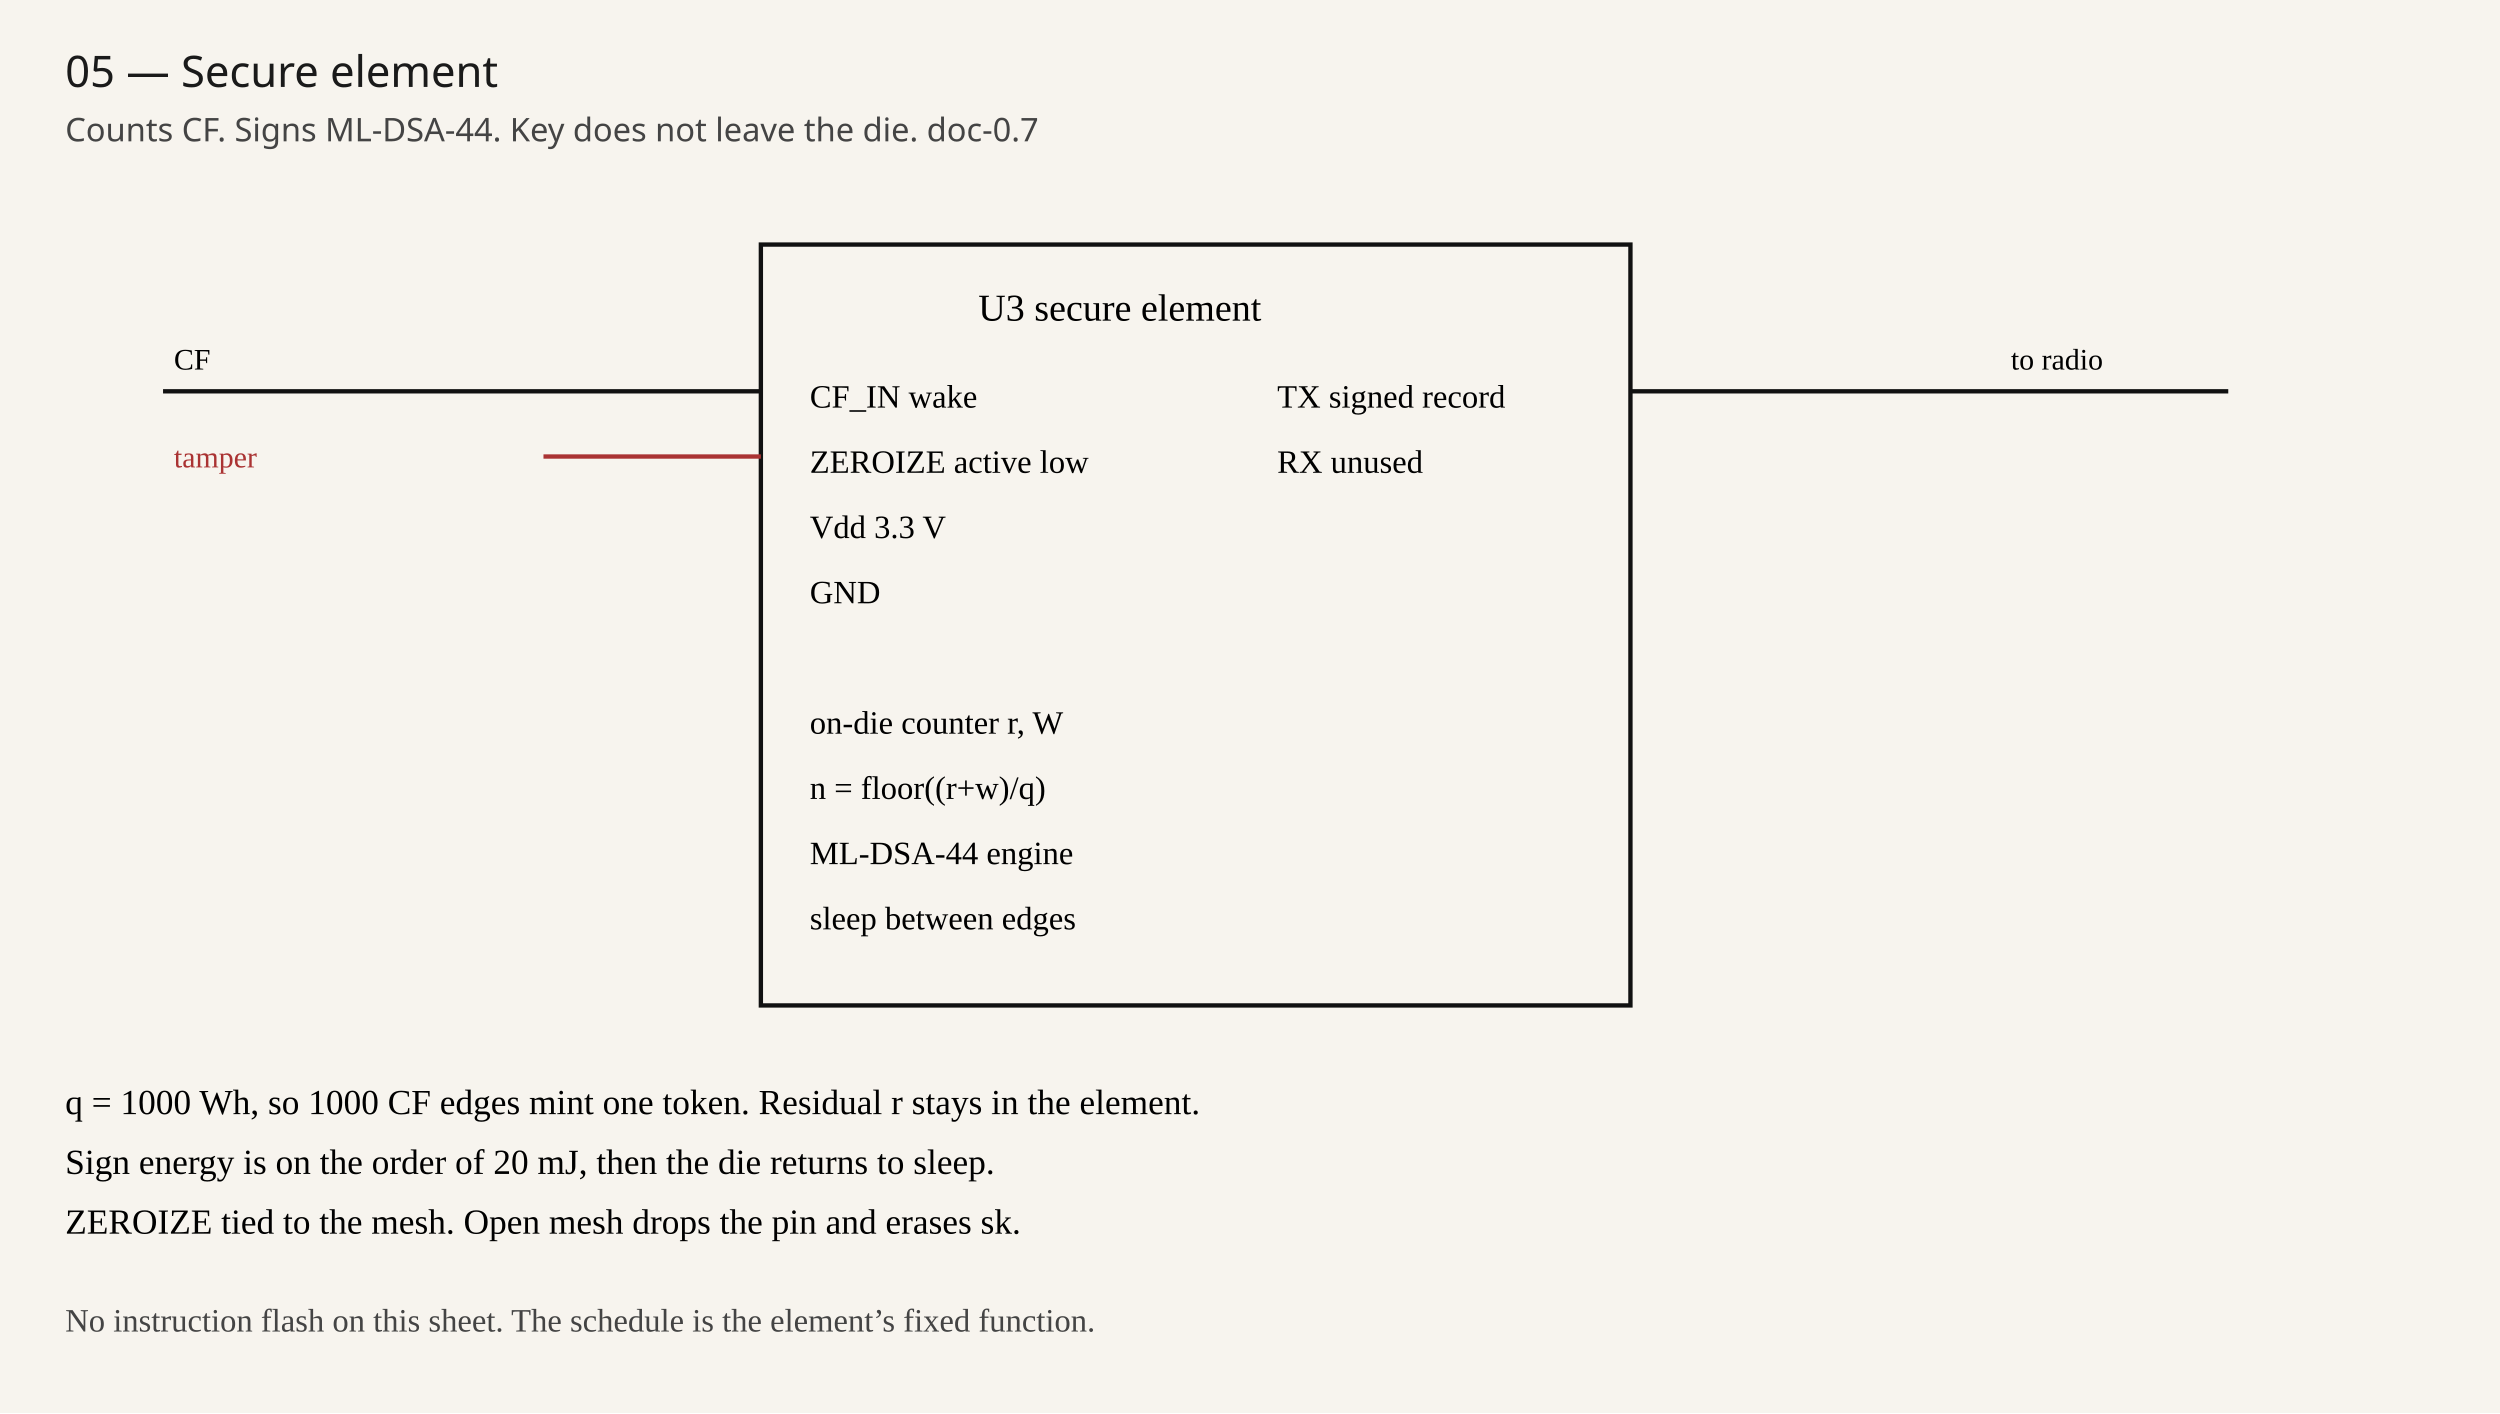
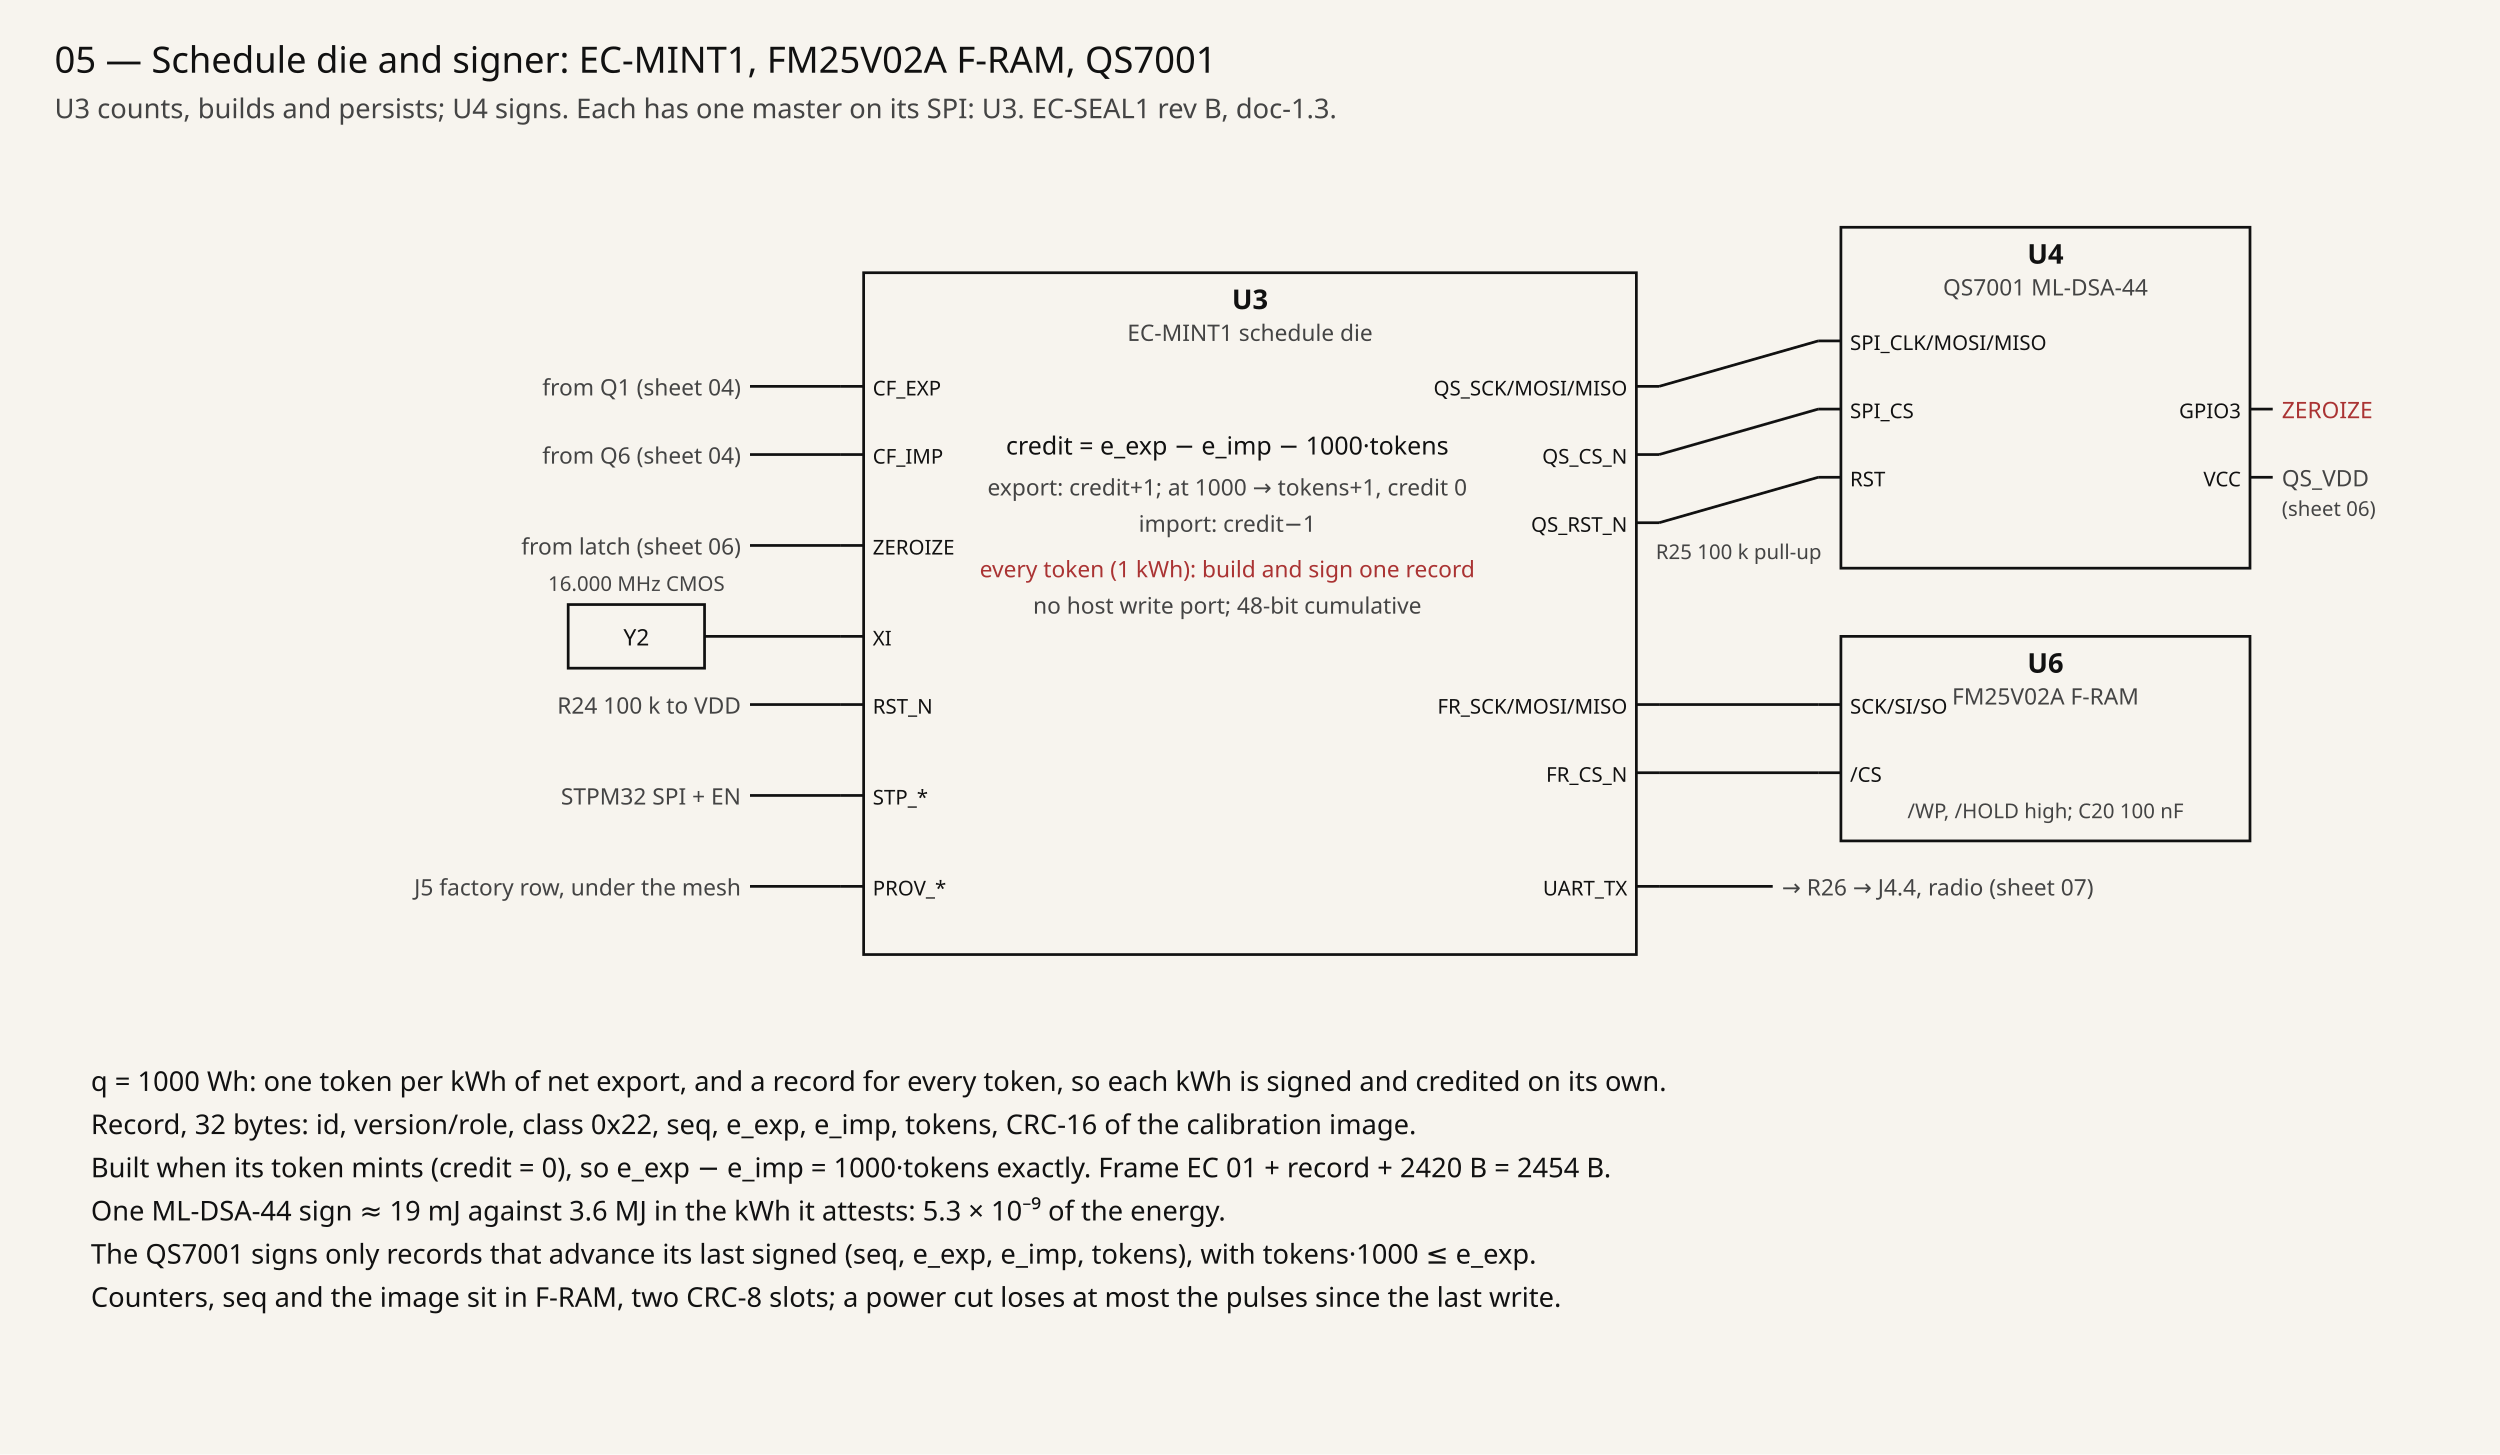
- <svg xmlns="http://www.w3.org/2000/svg" width="920" height="520" viewBox="0 0 920 520">
-   <rect width="920" height="520" fill="#f7f4ee" />
-   <text x="24" y="32" font-family="ui-sans-serif,sans-serif" font-size="16" fill="#1a1a1a">05 — Secure element</text>
-   <text x="24" y="52" font-family="ui-sans-serif,sans-serif" font-size="12" fill="#444">Counts CF. Signs ML-DSA-44. Key does not leave the die. doc-0.7</text>
-   <rect x="280" y="90" width="320" height="280" fill="none" stroke="#111" stroke-width="1.6" />
-   <text x="360" y="118" font-size="14">U3 secure element</text>
-   <text x="298" y="150" font-size="12">CF_IN  wake</text>
-   <text x="298" y="174" font-size="12">ZEROIZE active low</text>
-   <text x="298" y="198" font-size="12">Vdd 3.3 V</text>
-   <text x="298" y="222" font-size="12">GND</text>
-   <text x="470" y="150" font-size="12">TX signed record</text>
-   <text x="470" y="174" font-size="12">RX unused</text>
-   <text x="298" y="270" font-size="12">on-die counter r, W</text>
-   <text x="298" y="294" font-size="12">n = floor((r+w)/q)</text>
-   <text x="298" y="318" font-size="12">ML-DSA-44 engine</text>
-   <text x="298" y="342" font-size="12">sleep between edges</text>
-   <line x1="60" y1="144" x2="280" y2="144" stroke="#111" stroke-width="1.6" />
-   <text x="64" y="136" font-size="11">CF</text>
-   <line x1="600" y1="144" x2="820" y2="144" stroke="#111" stroke-width="1.6" />
-   <text x="740" y="136" font-size="11">to radio</text>
-   <line x1="200" y1="168" x2="280" y2="168" stroke="#a33" stroke-width="1.6" />
-   <text x="64" y="172" font-size="11" fill="#a33">tamper</text>
-   <text x="24" y="410" font-size="13">q = 1000 Wh, so 1000 CF edges mint one token. Residual r stays in the element.</text>
-   <text x="24" y="432" font-size="13">Sign energy is on the order of 20 mJ, then the die returns to sleep.</text>
-   <text x="24" y="454" font-size="13">ZEROIZE tied to the mesh. Open mesh drops the pin and erases sk.</text>
-   <text x="24" y="490" font-size="12" fill="#444">No instruction flash on this sheet. The schedule is the element’s fixed function.</text>
+ <svg xmlns="http://www.w3.org/2000/svg" width="1100" height="640" viewBox="0 0 1100 640" font-family="ui-sans-serif,sans-serif">
+   <rect width="1100" height="640" fill="#f7f4ee" />
+   <text x="24" y="32" font-size="16" fill="#111" text-anchor="start">05 — Schedule die and signer: EC-MINT1, FM25V02A F-RAM, QS7001</text>
+   <text x="24" y="52" font-size="12" fill="#444" text-anchor="start">U3 counts, builds and persists; U4 signs. Each has one master on its SPI: U3. EC-SEAL1 rev B, doc-1.3.</text>
+   <rect x="380" y="120" width="340" height="300" fill="none" stroke="#111" stroke-width="1.2" />
+   <text x="550" y="136" font-size="12" fill="#111" text-anchor="middle" font-weight="600">U3</text>
+   <text x="550" y="150" font-size="10" fill="#444" text-anchor="middle">EC-MINT1 schedule die</text>
+   <line x1="370" y1="170" x2="380" y2="170" stroke="#111" stroke-width="1.2" />
+   <text x="384" y="174" font-size="9" fill="#111" text-anchor="start">CF_EXP</text>
+   <line x1="370" y1="200" x2="380" y2="200" stroke="#111" stroke-width="1.2" />
+   <text x="384" y="204" font-size="9" fill="#111" text-anchor="start">CF_IMP</text>
+   <line x1="370" y1="240" x2="380" y2="240" stroke="#111" stroke-width="1.2" />
+   <text x="384" y="244" font-size="9" fill="#111" text-anchor="start">ZEROIZE</text>
+   <line x1="370" y1="280" x2="380" y2="280" stroke="#111" stroke-width="1.2" />
+   <text x="384" y="284" font-size="9" fill="#111" text-anchor="start">XI</text>
+   <line x1="370" y1="310" x2="380" y2="310" stroke="#111" stroke-width="1.2" />
+   <text x="384" y="314" font-size="9" fill="#111" text-anchor="start">RST_N</text>
+   <line x1="370" y1="350" x2="380" y2="350" stroke="#111" stroke-width="1.2" />
+   <text x="384" y="354" font-size="9" fill="#111" text-anchor="start">STP_*</text>
+   <line x1="370" y1="390" x2="380" y2="390" stroke="#111" stroke-width="1.2" />
+   <text x="384" y="394" font-size="9" fill="#111" text-anchor="start">PROV_*</text>
+   <line x1="720" y1="170" x2="730" y2="170" stroke="#111" stroke-width="1.2" />
+   <text x="716" y="174" font-size="9" fill="#111" text-anchor="end">QS_SCK/MOSI/MISO</text>
+   <line x1="720" y1="200" x2="730" y2="200" stroke="#111" stroke-width="1.2" />
+   <text x="716" y="204" font-size="9" fill="#111" text-anchor="end">QS_CS_N</text>
+   <line x1="720" y1="230" x2="730" y2="230" stroke="#111" stroke-width="1.2" />
+   <text x="716" y="234" font-size="9" fill="#111" text-anchor="end">QS_RST_N</text>
+   <line x1="720" y1="310" x2="730" y2="310" stroke="#111" stroke-width="1.2" />
+   <text x="716" y="314" font-size="9" fill="#111" text-anchor="end">FR_SCK/MOSI/MISO</text>
+   <line x1="720" y1="340" x2="730" y2="340" stroke="#111" stroke-width="1.2" />
+   <text x="716" y="344" font-size="9" fill="#111" text-anchor="end">FR_CS_N</text>
+   <line x1="720" y1="390" x2="730" y2="390" stroke="#111" stroke-width="1.2" />
+   <text x="716" y="394" font-size="9" fill="#111" text-anchor="end">UART_TX</text>
+   <text x="540" y="200" font-size="11" fill="#111" text-anchor="middle">credit = e_exp − e_imp − 1000·tokens</text>
+   <text x="540" y="218" font-size="10" fill="#444" text-anchor="middle">export: credit+1; at 1000 → tokens+1, credit 0</text>
+   <text x="540" y="234" font-size="10" fill="#444" text-anchor="middle">import: credit−1</text>
+   <text x="540" y="254" font-size="10" fill="#a33" text-anchor="middle">every token (1 kWh): build and sign one record</text>
+   <text x="540" y="270" font-size="10" fill="#444" text-anchor="middle">no host write port; 48-bit cumulative</text>
+   <line x1="330" y1="170" x2="370" y2="170" stroke="#111" stroke-width="1.2" />
+   <text x="326" y="174" font-size="10" fill="#444" text-anchor="end">from Q1 (sheet 04)</text>
+   <line x1="330" y1="200" x2="370" y2="200" stroke="#111" stroke-width="1.2" />
+   <text x="326" y="204" font-size="10" fill="#444" text-anchor="end">from Q6 (sheet 04)</text>
+   <line x1="330" y1="240" x2="370" y2="240" stroke="#111" stroke-width="1.2" />
+   <text x="326" y="244" font-size="10" fill="#444" text-anchor="end">from latch (sheet 06)</text>
+   <line x1="330" y1="350" x2="370" y2="350" stroke="#111" stroke-width="1.2" />
+   <text x="326" y="354" font-size="10" fill="#444" text-anchor="end">STPM32 SPI + EN</text>
+   <line x1="330" y1="390" x2="370" y2="390" stroke="#111" stroke-width="1.2" />
+   <text x="326" y="394" font-size="10" fill="#444" text-anchor="end">J5 factory row, under the mesh</text>
+   <line x1="310" y1="280" x2="370" y2="280" stroke="#111" stroke-width="1.2" />
+   <rect x="250" y="266" width="60" height="28" fill="none" stroke="#111" stroke-width="1.2" />
+   <text x="280" y="284" font-size="10" fill="#111" text-anchor="middle">Y2</text>
+   <text x="280" y="260" font-size="9" fill="#444" text-anchor="middle">16.000 MHz CMOS</text>
+   <line x1="330" y1="310" x2="370" y2="310" stroke="#111" stroke-width="1.2" />
+   <text x="326" y="314" font-size="10" fill="#444" text-anchor="end">R24 100 k to VDD</text>
+   <rect x="810" y="100" width="180" height="150" fill="none" stroke="#111" stroke-width="1.2" />
+   <text x="900" y="116" font-size="12" fill="#111" text-anchor="middle" font-weight="600">U4</text>
+   <text x="900" y="130" font-size="10" fill="#444" text-anchor="middle">QS7001 ML-DSA-44</text>
+   <line x1="800" y1="150" x2="810" y2="150" stroke="#111" stroke-width="1.2" />
+   <text x="814" y="154" font-size="9" fill="#111" text-anchor="start">SPI_CLK/MOSI/MISO</text>
+   <line x1="800" y1="180" x2="810" y2="180" stroke="#111" stroke-width="1.2" />
+   <text x="814" y="184" font-size="9" fill="#111" text-anchor="start">SPI_CS</text>
+   <line x1="800" y1="210" x2="810" y2="210" stroke="#111" stroke-width="1.2" />
+   <text x="814" y="214" font-size="9" fill="#111" text-anchor="start">RST</text>
+   <line x1="990" y1="180" x2="1000" y2="180" stroke="#111" stroke-width="1.2" />
+   <text x="986" y="184" font-size="9" fill="#111" text-anchor="end">GPIO3</text>
+   <line x1="990" y1="210" x2="1000" y2="210" stroke="#111" stroke-width="1.2" />
+   <text x="986" y="214" font-size="9" fill="#111" text-anchor="end">VCC</text>
+   <line x1="730" y1="170" x2="800" y2="150" stroke="#111" stroke-width="1.2" />
+   <line x1="730" y1="200" x2="800" y2="180" stroke="#111" stroke-width="1.2" />
+   <line x1="730" y1="230" x2="800" y2="210" stroke="#111" stroke-width="1.2" />
+   <text x="765" y="246" font-size="9" fill="#444" text-anchor="middle">R25 100 k pull-up</text>
+   <text x="1004" y="184" font-size="10" fill="#a33" text-anchor="start">ZEROIZE</text>
+   <text x="1004" y="214" font-size="10" fill="#444" text-anchor="start">QS_VDD</text>
+   <text x="1004" y="227" font-size="9" fill="#444" text-anchor="start">(sheet 06)</text>
+   <rect x="810" y="280" width="180" height="90" fill="none" stroke="#111" stroke-width="1.2" />
+   <text x="900" y="296" font-size="12" fill="#111" text-anchor="middle" font-weight="600">U6</text>
+   <text x="900" y="310" font-size="10" fill="#444" text-anchor="middle">FM25V02A F-RAM</text>
+   <line x1="800" y1="310" x2="810" y2="310" stroke="#111" stroke-width="1.2" />
+   <text x="814" y="314" font-size="9" fill="#111" text-anchor="start">SCK/SI/SO</text>
+   <line x1="800" y1="340" x2="810" y2="340" stroke="#111" stroke-width="1.2" />
+   <text x="814" y="344" font-size="9" fill="#111" text-anchor="start">/CS</text>
+   <line x1="730" y1="310" x2="800" y2="310" stroke="#111" stroke-width="1.2" />
+   <line x1="730" y1="340" x2="800" y2="340" stroke="#111" stroke-width="1.2" />
+   <text x="900" y="360" font-size="9" fill="#444" text-anchor="middle">/WP, /HOLD high; C20 100 nF</text>
+   <line x1="730" y1="390" x2="780" y2="390" stroke="#111" stroke-width="1.2" />
+   <text x="784" y="394" font-size="10" fill="#444" text-anchor="start">→ R26 → J4.4, radio (sheet 07)</text>
+   <text x="40" y="480" font-size="12" fill="#111" text-anchor="start">q = 1000 Wh: one token per kWh of net export, and a record for every token, so each kWh is signed and credited on its own.</text>
+   <text x="40" y="499" font-size="12" fill="#111" text-anchor="start">Record, 32 bytes: id, version/role, class 0x22, seq, e_exp, e_imp, tokens, CRC-16 of the calibration image.</text>
+   <text x="40" y="518" font-size="12" fill="#111" text-anchor="start">Built when its token mints (credit = 0), so e_exp − e_imp = 1000·tokens exactly. Frame EC 01 + record + 2420 B = 2454 B.</text>
+   <text x="40" y="537" font-size="12" fill="#111" text-anchor="start">One ML-DSA-44 sign ≈ 19 mJ against 3.6 MJ in the kWh it attests: 5.3 × 10⁻⁹ of the energy.</text>
+   <text x="40" y="556" font-size="12" fill="#111" text-anchor="start">The QS7001 signs only records that advance its last signed (seq, e_exp, e_imp, tokens), with tokens·1000 ≤ e_exp.</text>
+   <text x="40" y="575" font-size="12" fill="#111" text-anchor="start">Counters, seq and the image sit in F-RAM, two CRC-8 slots; a power cut loses at most the pulses since the last write.</text>
</svg>
